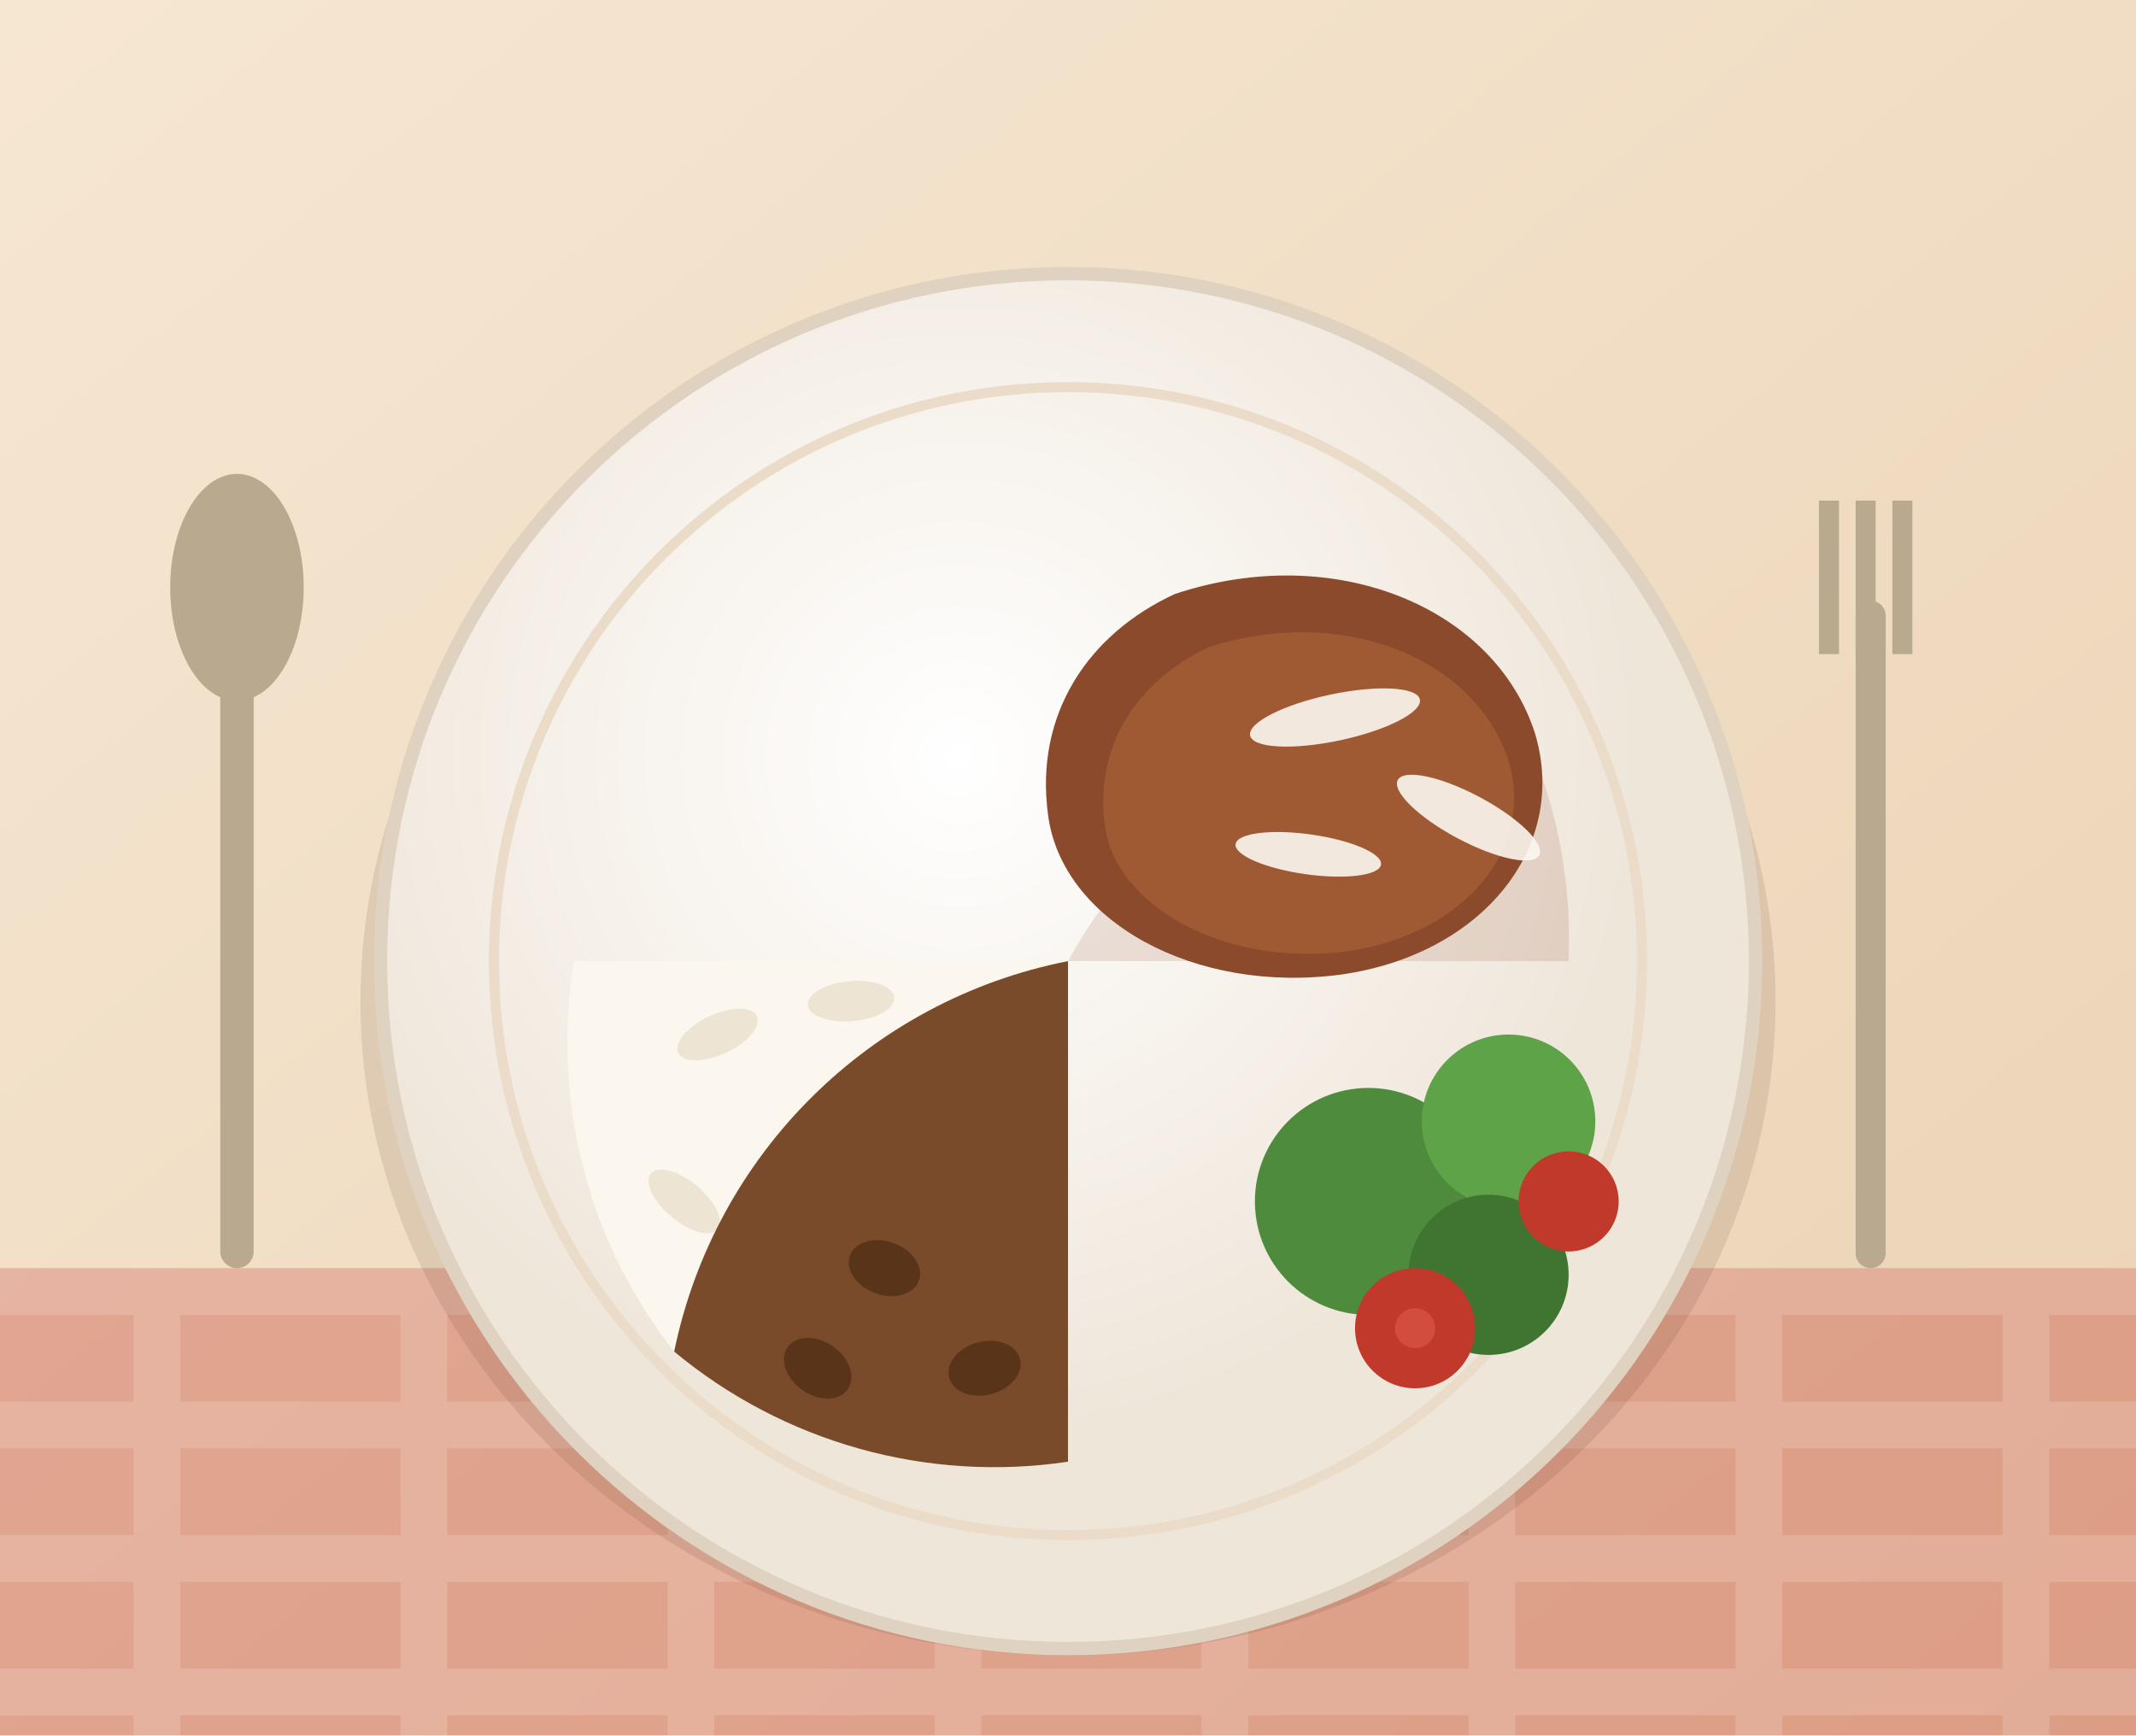
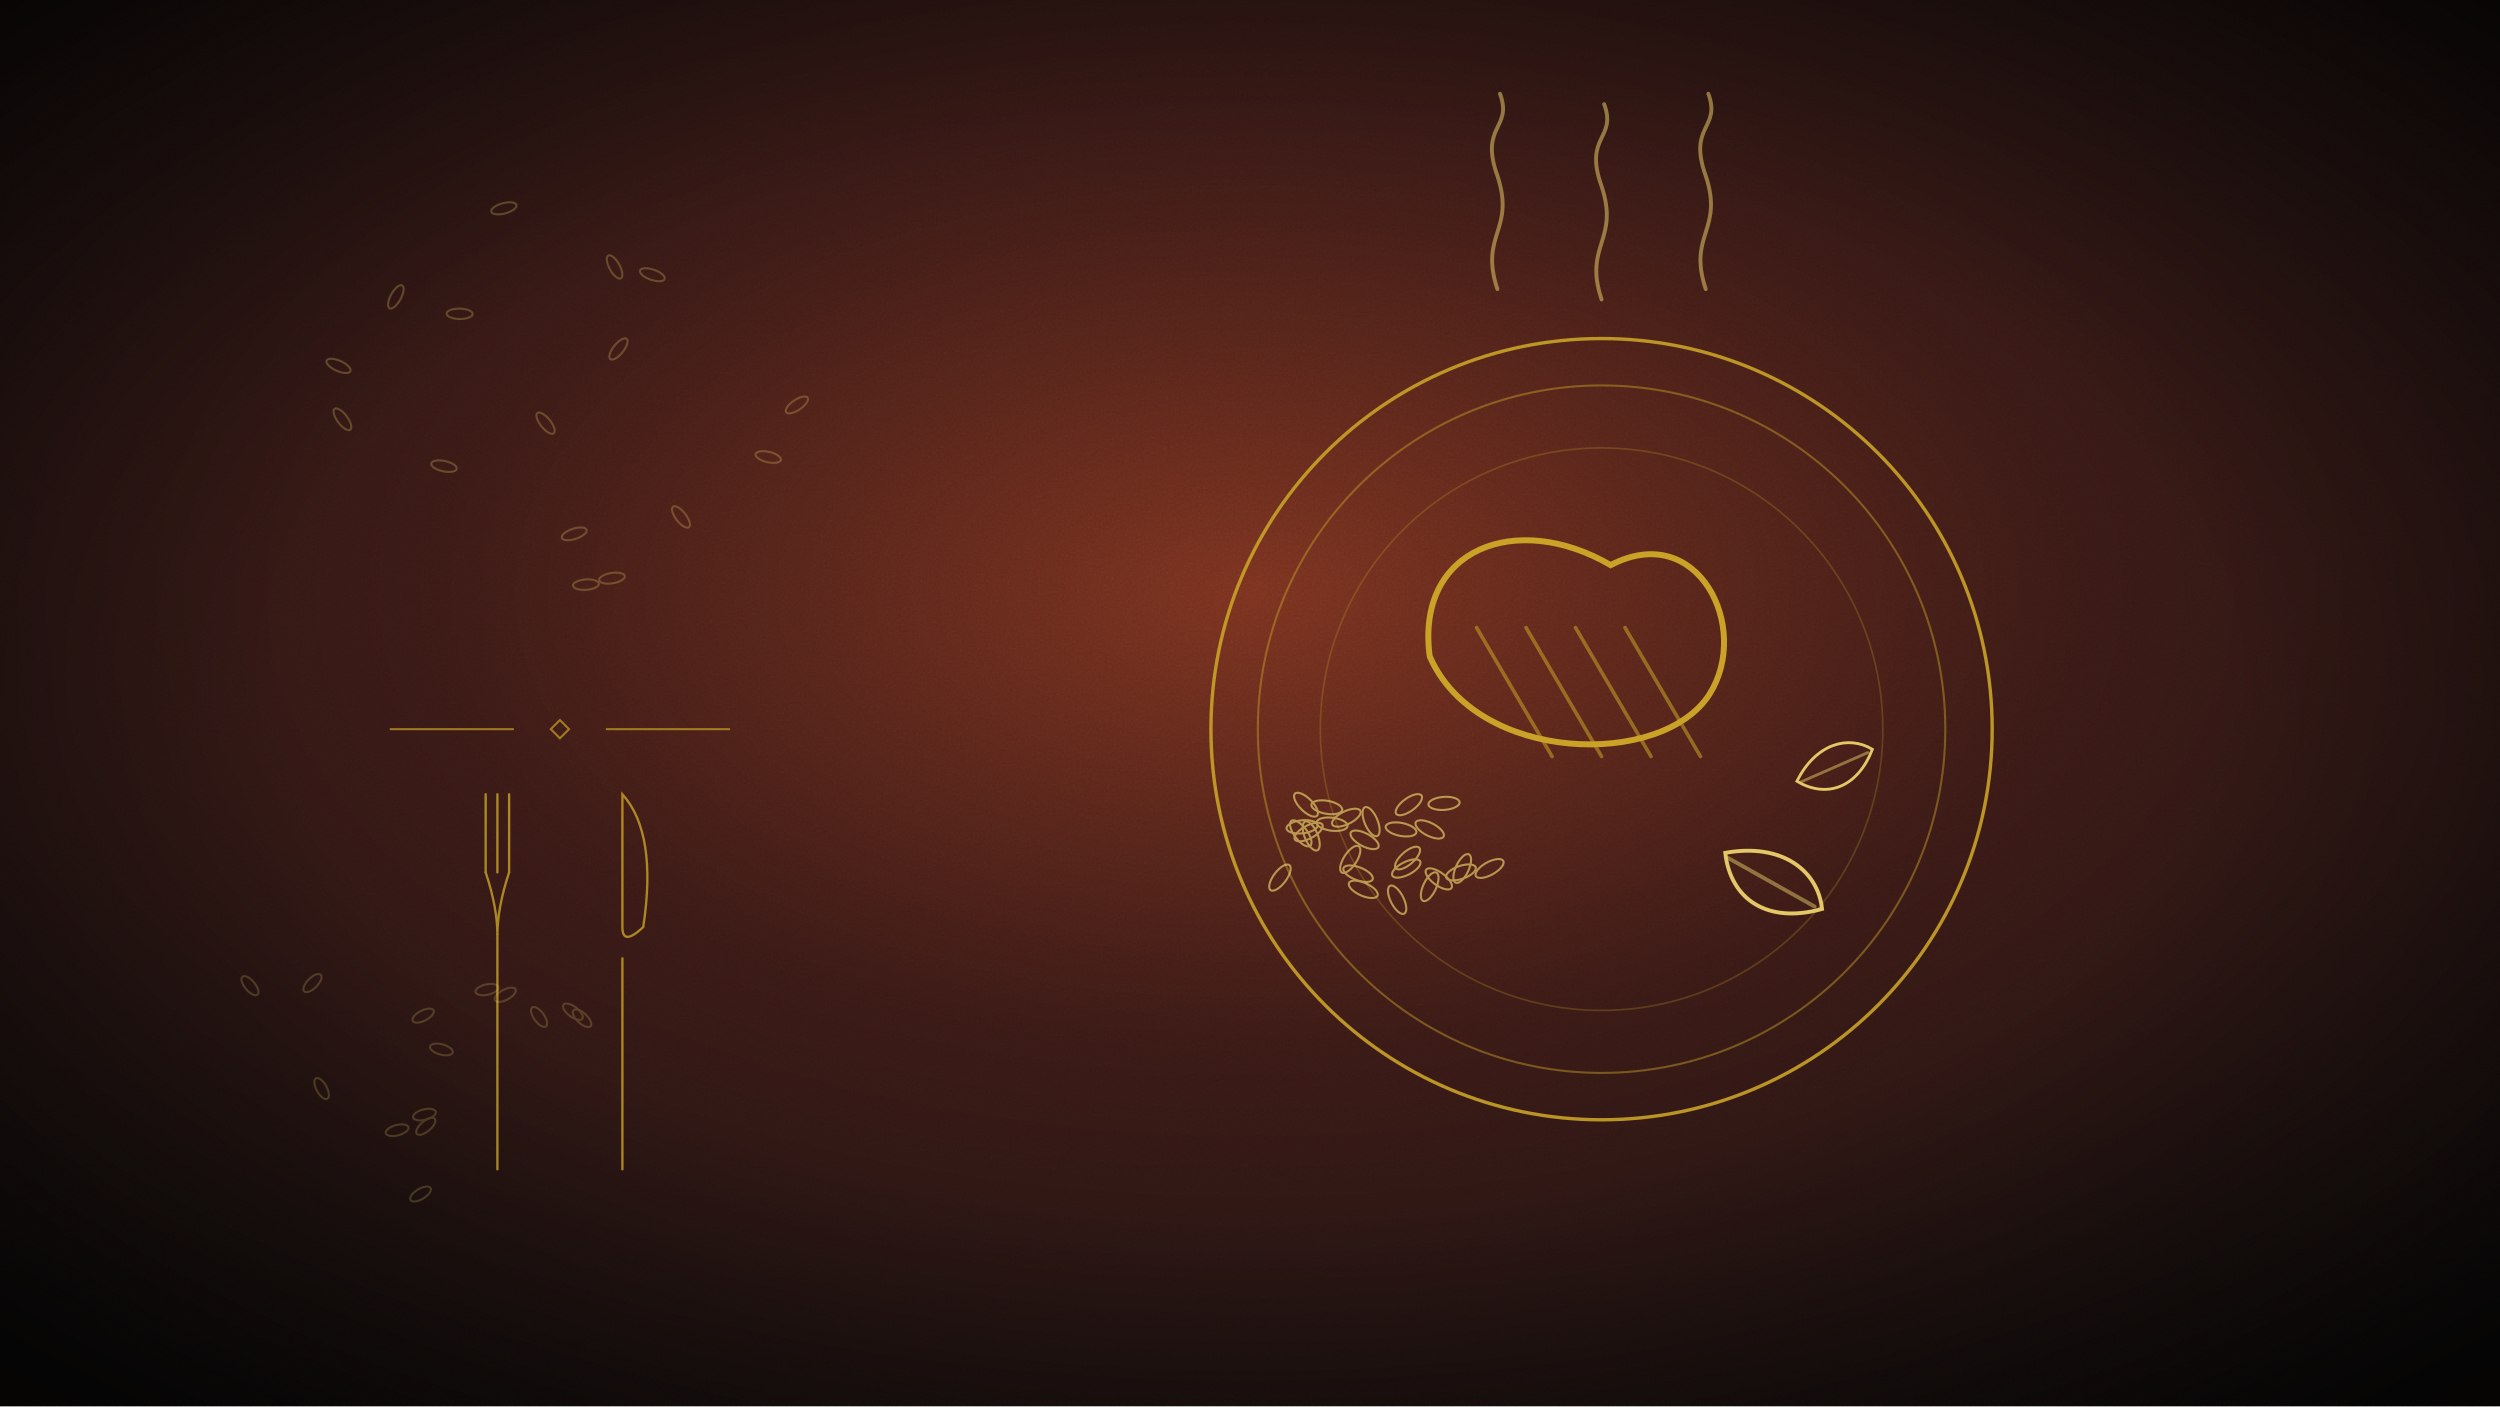
- <svg xmlns="http://www.w3.org/2000/svg" viewBox="0 0 640 520" width="640" height="520" role="img" aria-label="Ilustração de um prato de comida caseira">
+ <svg xmlns="http://www.w3.org/2000/svg" viewBox="0 0 1920 1080" width="1920" height="1080" role="img" aria-label="Prato de comida caseira servido no Tempero D Familia">
  <defs>
-     <linearGradient id="fundo" x1="0" y1="0" x2="1" y2="1">
-       <stop offset="0" stop-color="#F6E7D3" />
-       <stop offset="1" stop-color="#EBD3B4" />
-     </linearGradient>
-     <radialGradient id="prato" cx="42%" cy="35%">
-       <stop offset="0" stop-color="#ffffff" />
-       <stop offset="1" stop-color="#EFE6DA" />
+     <radialGradient id="luz1" cx="50%" cy="42%" r="72%">
+       <stop offset="0" stop-color="#7A3320" />
+       <stop offset=".45" stop-color="#3A1A16" />
+       <stop offset="1" stop-color="#141110" />
    </radialGradient>
+     <radialGradient id="vinheta1" cx="50%" cy="48%" r="70%">
+       <stop offset=".55" stop-color="#000" stop-opacity="0" />
+       <stop offset="1" stop-color="#000" stop-opacity=".72" />
+     </radialGradient>
+     <filter id="grao1" x="0" y="0" width="100%" height="100%">
+       <feTurbulence type="fractalNoise" baseFrequency="0.6" numOctaves="3" stitchTiles="stitch" />
+       <feColorMatrix type="saturate" values="0" />
+     </filter>
  </defs>
-   <rect width="640" height="520" fill="url(#fundo)" />
-   <g opacity=".35" fill="#C0392B">
-     <rect y="380" width="640" height="140" />
+   <rect width="1920" height="1080" fill="url(#luz1)" />
+   <rect width="1920" height="1080" fill="url(#vinheta1)" />
+   <rect width="1920" height="1080" filter="url(#grao1)" opacity=".2" style="mix-blend-mode:overlay" />
+   <g fill="none" stroke="#C9A227" stroke-width="2.6">
+     <circle cx="1230" cy="560" r="300" opacity=".9" />
+     <circle cx="1230" cy="560" r="264.0" opacity=".45" stroke-width="1.6" />
+     <circle cx="1230" cy="560" r="216.0" opacity=".25" stroke-width="1.3" />
  </g>
-   <g opacity=".18" fill="#FDF6EC">
-     <rect y="380" width="640" height="14" />
-     <rect y="420" width="640" height="14" />
-     <rect y="460" width="640" height="14" />
-     <rect y="500" width="640" height="14" />
-     <rect x="40" y="380" width="14" height="140" />
-     <rect x="120" y="380" width="14" height="140" />
-     <rect x="200" y="380" width="14" height="140" />
-     <rect x="280" y="380" width="14" height="140" />
-     <rect x="360" y="380" width="14" height="140" />
-     <rect x="440" y="380" width="14" height="140" />
-     <rect x="520" y="380" width="14" height="140" />
-     <rect x="600" y="380" width="14" height="140" />
+   <g fill="none" stroke="#E4C766" stroke-width="3" stroke-linecap="round" opacity=".55">
+     <path d="M1150.0 222.0 c-14 -42 14 -45 0 -87 c-14 -39 12 -36 2 -63" />
+     <path d="M1230.0 230.0 c-14 -42 14 -45 0 -87 c-14 -39 12 -36 2 -63" />
+     <path d="M1310.0 222.0 c-14 -42 14 -45 0 -87 c-14 -39 12 -36 2 -63" />
  </g>
-   <ellipse cx="320" cy="300" rx="212" ry="196" fill="#4A2C1A" opacity=".12" />
-   <circle cx="320" cy="288" r="206" fill="url(#prato)" />
-   <circle cx="320" cy="288" r="206" fill="none" stroke="#E0D2C0" stroke-width="4" />
-   <circle cx="320" cy="288" r="172" fill="none" stroke="#EADCC8" stroke-width="3" />
-   <path d="M320 288 A150 150 0 0 1 202 405 A150 150 0 0 1 172 288 Z" fill="#FBF7EF" />
-   <g fill="#EDE4D4">
-     <ellipse cx="215" cy="310" rx="13" ry="6" transform="rotate(-25 215 310)" />
-     <ellipse cx="245" cy="345" rx="13" ry="6" transform="rotate(15 245 345)" />
-     <ellipse cx="205" cy="360" rx="13" ry="6" transform="rotate(40 205 360)" />
-     <ellipse cx="255" cy="300" rx="13" ry="6" transform="rotate(-5 255 300)" />
+   <g fill="none" stroke="#C9A227" stroke-width="4.6" stroke-linecap="round">
+     <path d="M1098 504 c-11 -83 67 -112 139 -70 c67 -35 108 48 76 99 c-36 57 -179 54 -215 -29 z" />
+     <g stroke-width="2.8">
+       <path d="M1134 482 l58 99" opacity=".55" />
+       <path d="M1172 482 l58 99" opacity=".55" />
+       <path d="M1210 482 l58 99" opacity=".55" />
+       <path d="M1248 482 l58 99" opacity=".55" />
+     </g>
  </g>
-   <path d="M320 288 A150 150 0 0 0 202 405 A150 150 0 0 0 320 438 Z" fill="#7A4B2A" />
-   <g fill="#5A3419">
-     <ellipse cx="265" cy="380" rx="11" ry="8" transform="rotate(20 265 380)" />
-     <ellipse cx="295" cy="410" rx="11" ry="8" transform="rotate(-15 295 410)" />
-     <ellipse cx="245" cy="410" rx="11" ry="8" transform="rotate(35 245 410)" />
+   <g fill="none" stroke="#E4C766" stroke-width="1.6" opacity="0.7">
+     <ellipse cx="1043" cy="671" rx="12" ry="5" transform="rotate(21 1043 671)" />
+     <ellipse cx="1122" cy="670" rx="12" ry="5" transform="rotate(-19 1122 670)" />
+     <ellipse cx="1123" cy="667" rx="12" ry="5" transform="rotate(-65 1123 667)" />
+     <ellipse cx="1037" cy="660" rx="12" ry="5" transform="rotate(-57 1037 660)" />
+     <ellipse cx="983" cy="674" rx="12" ry="5" transform="rotate(-53 983 674)" />
+     <ellipse cx="1073" cy="691" rx="12" ry="5" transform="rotate(63 1073 691)" />
+     <ellipse cx="1007" cy="642" rx="12" ry="5" transform="rotate(67 1007 642)" />
+     <ellipse cx="1144" cy="667" rx="12" ry="5" transform="rotate(-29 1144 667)" />
+     <ellipse cx="1080" cy="667" rx="12" ry="5" transform="rotate(-27 1080 667)" />
+     <ellipse cx="1076" cy="637" rx="12" ry="5" transform="rotate(11 1076 637)" />
+     <ellipse cx="1023" cy="633" rx="12" ry="5" transform="rotate(7 1023 633)" />
+     <ellipse cx="1081" cy="659" rx="12" ry="5" transform="rotate(-41 1081 659)" />
+     <ellipse cx="1034" cy="628" rx="12" ry="5" transform="rotate(-26 1034 628)" />
+     <ellipse cx="1005" cy="639" rx="12" ry="5" transform="rotate(-28 1005 639)" />
+     <ellipse cx="1082" cy="618" rx="12" ry="5" transform="rotate(-36 1082 618)" />
+     <ellipse cx="999" cy="640" rx="12" ry="5" transform="rotate(53 999 640)" />
+     <ellipse cx="1053" cy="631" rx="12" ry="5" transform="rotate(67 1053 631)" />
+     <ellipse cx="1105" cy="675" rx="12" ry="5" transform="rotate(36 1105 675)" />
+     <ellipse cx="1098" cy="681" rx="12" ry="5" transform="rotate(-65 1098 681)" />
+     <ellipse cx="1019" cy="620" rx="12" ry="5" transform="rotate(10 1019 620)" />
+     <ellipse cx="1098" cy="637" rx="12" ry="5" transform="rotate(27 1098 637)" />
+     <ellipse cx="1000" cy="635" rx="12" ry="5" transform="rotate(-6 1000 635)" />
+     <ellipse cx="1109" cy="617" rx="12" ry="5" transform="rotate(-4 1109 617)" />
+     <ellipse cx="1048" cy="645" rx="12" ry="5" transform="rotate(28 1048 645)" />
+     <ellipse cx="1003" cy="618" rx="12" ry="5" transform="rotate(45 1003 618)" />
+     <ellipse cx="1047" cy="683" rx="12" ry="5" transform="rotate(24 1047 683)" />
  </g>
-   <path d="M320 288 A150 150 0 0 1 452 210 A150 150 0 0 1 470 288 Z" fill="#8B4A2B" opacity=".15" />
-   <path d="M352 178c48-16 96 4 108 42 10 34-16 66-58 72-44 6-84-16-88-48-4-30 12-54 38-66z" fill="#8B4A2B" />
-   <path d="M362 194c40-13 80 3 90 34 8 27-14 52-48 57-36 5-70-13-73-38-3-24 10-43 31-53z" fill="#A05A33" />
-   <g fill="#FBF7EF" opacity=".9">
-     <ellipse cx="400" cy="215" rx="26" ry="7" transform="rotate(-12 400 215)" />
-     <ellipse cx="440" cy="245" rx="24" ry="7" transform="rotate(28 440 245)" />
-     <ellipse cx="392" cy="256" rx="22" ry="6" transform="rotate(8 392 256)" />
+   <g transform="translate(1325 655) rotate(18) scale(1.5)" fill="none" stroke="#E4C766" stroke-width="2" stroke-linecap="round">
+     <path d="M0 0 c26 -14 48 -6 56 12 c-24 16 -46 10 -56 -12 z" />
+     <path d="M2 2 l50 10" opacity=".5" />
  </g>
-   <g>
-     <circle cx="410" cy="360" r="34" fill="#4E8B3C" />
-     <circle cx="452" cy="336" r="26" fill="#5FA349" />
-     <circle cx="446" cy="382" r="24" fill="#3F7431" />
-     <circle cx="424" cy="398" r="18" fill="#C0392B" />
-     <circle cx="470" cy="360" r="15" fill="#C0392B" />
-     <circle cx="424" cy="398" r="6" fill="#E05A4B" opacity=".6" />
+   <g transform="translate(1380 600) rotate(-35) scale(1.1)" fill="none" stroke="#E4C766" stroke-width="2" stroke-linecap="round">
+     <path d="M0 0 c26 -14 48 -6 56 12 c-24 16 -46 10 -56 -12 z" />
+     <path d="M2 2 l50 10" opacity=".5" />
  </g>
-   <g fill="#B9A98F">
-     <rect x="556" y="180" width="9" height="200" rx="4.5" />
-     <path d="M545 150h6v46h-6zM556 150h6v46h-6zM567 150h6v46h-6z" />
-     <rect x="66" y="180" width="10" height="200" rx="5" />
-     <ellipse cx="71" cy="176" rx="20" ry="34" fill="#B9A98F" />
+   <g fill="none" stroke="#C9A227" stroke-width="1.8" stroke-linecap="round" opacity=".8">
+     <path d="M373 610.0 v60" />
+     <path d="M382 610.0 v60" />
+     <path d="M391 610.0 v60" />
+     <path d="M373 670 q9 27 9 48 q0 -21 9 -48" />
+     <path d="M382.0 718 v180" />
+     <path d="M478.0 610.0 q27 30 16 102 q-16 15 -16 0 z" />
+     <path d="M478.0 736 v162" />
+   </g>
+   <g fill="none" stroke="#E4C766" stroke-width="1.6" opacity="0.28">
+     <ellipse cx="441" cy="410" rx="10" ry="4" transform="rotate(-18 441 410)" />
+     <ellipse cx="304" cy="228" rx="10" ry="4" transform="rotate(-61 304 228)" />
+     <ellipse cx="612" cy="311" rx="10" ry="4" transform="rotate(-34 612 311)" />
+     <ellipse cx="450" cy="449" rx="10" ry="4" transform="rotate(-4 450 449)" />
+     <ellipse cx="501" cy="211" rx="10" ry="4" transform="rotate(19 501 211)" />
+     <ellipse cx="523" cy="397" rx="10" ry="4" transform="rotate(52 523 397)" />
+     <ellipse cx="260" cy="281" rx="10" ry="4" transform="rotate(24 260 281)" />
+     <ellipse cx="590" cy="351" rx="10" ry="4" transform="rotate(13 590 351)" />
+     <ellipse cx="419" cy="325" rx="10" ry="4" transform="rotate(51 419 325)" />
+     <ellipse cx="263" cy="322" rx="10" ry="4" transform="rotate(53 263 322)" />
+     <ellipse cx="387" cy="160" rx="10" ry="4" transform="rotate(-15 387 160)" />
+     <ellipse cx="472" cy="205" rx="10" ry="4" transform="rotate(61 472 205)" />
+     <ellipse cx="475" cy="268" rx="10" ry="4" transform="rotate(-51 475 268)" />
+     <ellipse cx="470" cy="444" rx="10" ry="4" transform="rotate(-9 470 444)" />
+     <ellipse cx="353" cy="241" rx="10" ry="4" transform="rotate(1 353 241)" />
+     <ellipse cx="341" cy="358" rx="10" ry="4" transform="rotate(12 341 358)" />
+   </g>
+   <g fill="none" stroke="#E4C766" stroke-width="1.6" opacity="0.22">
+     <ellipse cx="305" cy="868" rx="9" ry="4" transform="rotate(-15 305 868)" />
+     <ellipse cx="326" cy="856" rx="9" ry="4" transform="rotate(-14 326 856)" />
+     <ellipse cx="440" cy="777" rx="9" ry="4" transform="rotate(37 440 777)" />
+     <ellipse cx="323" cy="917" rx="9" ry="4" transform="rotate(-31 323 917)" />
+     <ellipse cx="327" cy="865" rx="9" ry="4" transform="rotate(-40 327 865)" />
+     <ellipse cx="447" cy="782" rx="9" ry="4" transform="rotate(43 447 782)" />
+     <ellipse cx="325" cy="780" rx="9" ry="4" transform="rotate(-27 325 780)" />
+     <ellipse cx="192" cy="757" rx="9" ry="4" transform="rotate(50 192 757)" />
+     <ellipse cx="339" cy="806" rx="9" ry="4" transform="rotate(15 339 806)" />
+     <ellipse cx="240" cy="755" rx="9" ry="4" transform="rotate(-45 240 755)" />
+     <ellipse cx="247" cy="836" rx="9" ry="4" transform="rotate(61 247 836)" />
+     <ellipse cx="388" cy="764" rx="9" ry="4" transform="rotate(-28 388 764)" />
+     <ellipse cx="414" cy="781" rx="9" ry="4" transform="rotate(54 414 781)" />
+     <ellipse cx="374" cy="760" rx="9" ry="4" transform="rotate(-12 374 760)" />
+   </g>
+   <g fill="none" stroke="#C9A227" stroke-width="1.6" opacity=".7" stroke-linecap="round">
+     <path d="M300.0 560 h94 M466 560 h94" />
+     <path d="M430 553 l7 7 -7 7 -7 -7 z" />
  </g>
</svg>
